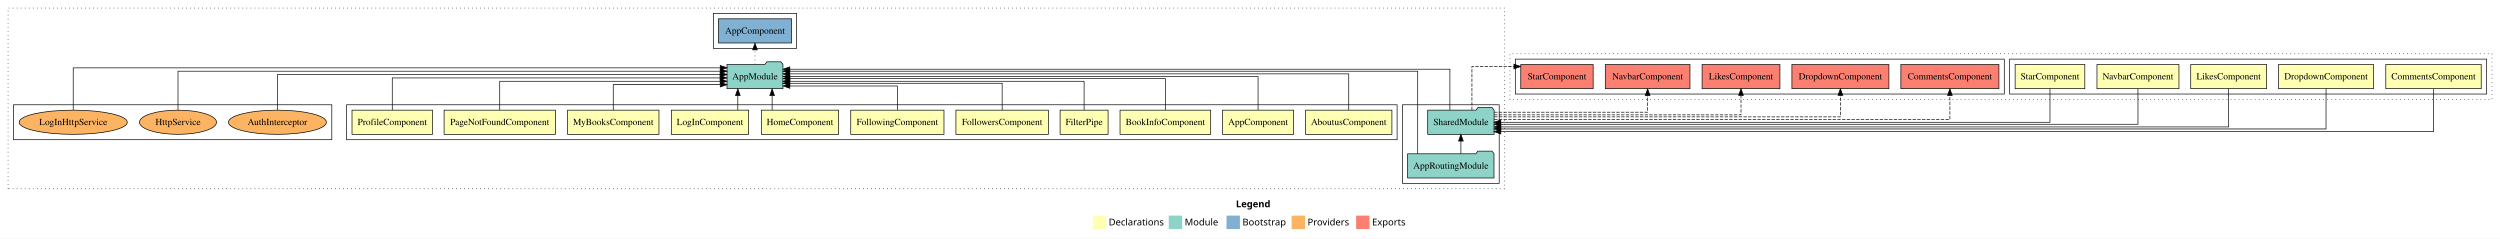
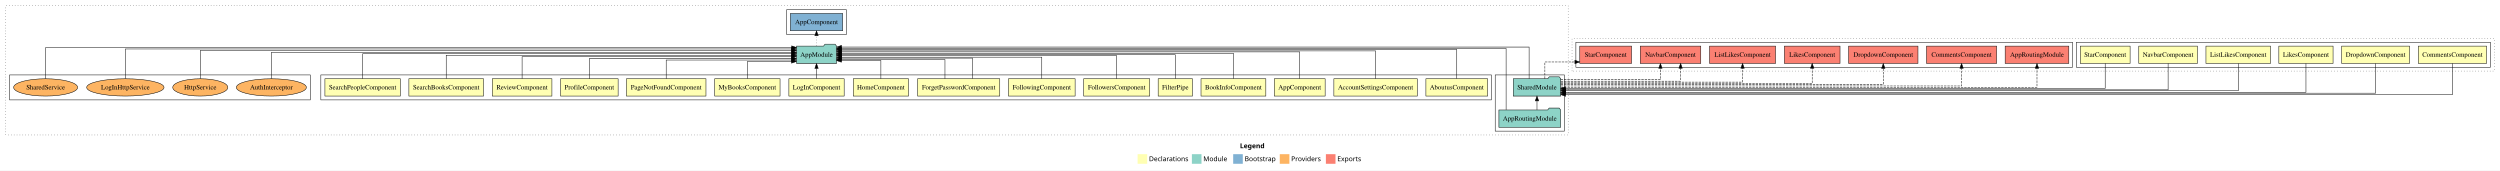
- <svg xmlns="http://www.w3.org/2000/svg" width="3722pt" height="355pt" viewBox="0.00 0.00 3722.00 355.00">
+ <svg xmlns="http://www.w3.org/2000/svg" width="5205pt" height="355pt" viewBox="0.00 0.00 5205.00 355.00">
  <g id="graph0" class="graph" transform="scale(1 1) rotate(0) translate(4 351)">
-     <polygon fill="#ffffff" stroke="transparent" points="-4,4 -4,-351 3718,-351 3718,4 -4,4" />
-     <text text-anchor="start" x="1836.009" y="-42.4" font-family="sans-serif" font-weight="bold" font-size="14.00" fill="#000000">Legend</text>
-     <polygon fill="#ffffb3" stroke="transparent" points="1623,-10 1623,-30 1643,-30 1643,-10 1623,-10" />
-     <text text-anchor="start" x="1646.629" y="-15.4" font-family="sans-serif" font-size="14.00" fill="#000000">  Declarations</text>
-     <polygon fill="#8dd3c7" stroke="transparent" points="1736,-10 1736,-30 1756,-30 1756,-10 1736,-10" />
-     <text text-anchor="start" x="1759.725" y="-15.4" font-family="sans-serif" font-size="14.00" fill="#000000">  Module</text>
-     <polygon fill="#80b1d3" stroke="transparent" points="1822,-10 1822,-30 1842,-30 1842,-10 1822,-10" />
-     <text text-anchor="start" x="1845.781" y="-15.4" font-family="sans-serif" font-size="14.00" fill="#000000">  Bootstrap</text>
-     <polygon fill="#fdb462" stroke="transparent" points="1919,-10 1919,-30 1939,-30 1939,-10 1919,-10" />
-     <text text-anchor="start" x="1942.673" y="-15.4" font-family="sans-serif" font-size="14.00" fill="#000000">  Providers</text>
-     <polygon fill="#fb8072" stroke="transparent" points="2015,-10 2015,-30 2035,-30 2035,-10 2015,-10" />
-     <text text-anchor="start" x="2038.726" y="-15.4" font-family="sans-serif" font-size="14.00" fill="#000000">  Exports</text>
+     <polygon fill="#ffffff" stroke="transparent" points="-4,4 -4,-351 5201,-351 5201,4 -4,4" />
+     <text text-anchor="start" x="2577.509" y="-42.4" font-family="sans-serif" font-weight="bold" font-size="14.00" fill="#000000">Legend</text>
+     <polygon fill="#ffffb3" stroke="transparent" points="2364.5,-10 2364.5,-30 2384.5,-30 2384.5,-10 2364.5,-10" />
+     <text text-anchor="start" x="2388.129" y="-15.4" font-family="sans-serif" font-size="14.00" fill="#000000">  Declarations</text>
+     <polygon fill="#8dd3c7" stroke="transparent" points="2477.5,-10 2477.5,-30 2497.5,-30 2497.5,-10 2477.5,-10" />
+     <text text-anchor="start" x="2501.225" y="-15.4" font-family="sans-serif" font-size="14.00" fill="#000000">  Module</text>
+     <polygon fill="#80b1d3" stroke="transparent" points="2563.5,-10 2563.5,-30 2583.5,-30 2583.5,-10 2563.5,-10" />
+     <text text-anchor="start" x="2587.281" y="-15.4" font-family="sans-serif" font-size="14.00" fill="#000000">  Bootstrap</text>
+     <polygon fill="#fdb462" stroke="transparent" points="2660.5,-10 2660.5,-30 2680.5,-30 2680.5,-10 2660.5,-10" />
+     <text text-anchor="start" x="2684.173" y="-15.4" font-family="sans-serif" font-size="14.00" fill="#000000">  Providers</text>
+     <polygon fill="#fb8072" stroke="transparent" points="2756.5,-10 2756.5,-30 2776.5,-30 2776.5,-10 2756.5,-10" />
+     <text text-anchor="start" x="2780.226" y="-15.4" font-family="sans-serif" font-size="14.00" fill="#000000">  Exports</text>
    <g id="clust1" class="cluster">
-       <polygon fill="none" stroke="#000000" stroke-dasharray="1,5" points="8,-70 8,-339 2236,-339 2236,-70 8,-70" />
+       <polygon fill="none" stroke="#000000" stroke-dasharray="1,5" points="8,-70 8,-339 3261,-339 3261,-70 8,-70" />
    </g>
    <g id="clust2" class="cluster">
-       <polygon fill="none" stroke="#000000" points="512,-143 512,-195 2076,-195 2076,-143 512,-143" />
-     </g>
-     <g id="clust14" class="cluster">
-       <polygon fill="none" stroke="#000000" points="2084,-78 2084,-195 2228,-195 2228,-78 2084,-78" />
-     </g>
-     <g id="clust16" class="cluster">
-       <polygon fill="none" stroke="#000000" points="1058,-279 1058,-331 1182,-331 1182,-279 1058,-279" />
-     </g>
-     <g id="clust17" class="cluster">
-       <polygon fill="none" stroke="#000000" points="16,-143 16,-195 490,-195 490,-143 16,-143" />
-     </g>
-     <g id="clust30" class="cluster">
-       <polygon fill="none" stroke="#000000" stroke-dasharray="1,5" points="2244,-203 2244,-271 3706,-271 3706,-203 2244,-203" />
-     </g>
-     <g id="clust31" class="cluster">
-       <polygon fill="none" stroke="#000000" points="2988,-211 2988,-263 3698,-263 3698,-211 2988,-211" />
-     </g>
-     <g id="clust38" class="cluster">
-       <polygon fill="none" stroke="#000000" points="2252,-211 2252,-263 2980,-263 2980,-211 2252,-211" />
+       <polygon fill="none" stroke="#000000" points="664,-143 664,-195 3101,-195 3101,-143 664,-143" />
+     </g>
+     <g id="clust19" class="cluster">
+       <polygon fill="none" stroke="#000000" points="3109,-78 3109,-195 3253,-195 3253,-78 3109,-78" />
+     </g>
+     <g id="clust21" class="cluster">
+       <polygon fill="none" stroke="#000000" points="1634,-279 1634,-331 1758,-331 1758,-279 1634,-279" />
+     </g>
+     <g id="clust22" class="cluster">
+       <polygon fill="none" stroke="#000000" points="16,-143 16,-195 642,-195 642,-143 16,-143" />
+     </g>
+     <g id="clust35" class="cluster">
+       <polygon fill="none" stroke="#000000" stroke-dasharray="1,5" points="3269,-203 3269,-271 5189,-271 5189,-203 3269,-203" />
+     </g>
+     <g id="clust36" class="cluster">
+       <polygon fill="none" stroke="#000000" points="4319,-211 4319,-263 5181,-263 5181,-211 4319,-211" />
+     </g>
+     <g id="clust44" class="cluster">
+       <polygon fill="none" stroke="#000000" points="3277,-211 3277,-263 4311,-263 4311,-211 3277,-211" />
    </g>
    <g id="node1" class="node">
-       <polygon fill="#ffffb3" stroke="#000000" points="2068.274,-187 1939.726,-187 1939.726,-151 2068.274,-151 2068.274,-187" />
-       <text text-anchor="middle" x="2004" y="-164.8" font-family="Times,serif" font-size="14.00" fill="#000000">AboutusComponent</text>
+       <polygon fill="#ffffb3" stroke="#000000" points="3093.274,-187 2964.726,-187 2964.726,-151 3093.274,-151 3093.274,-187" />
+       <text text-anchor="middle" x="3029" y="-164.8" font-family="Times,serif" font-size="14.00" fill="#000000">AboutusComponent</text>
+     </g>
+     <g id="node17" class="node">
+       <polygon fill="#8dd3c7" stroke="#000000" points="1737.657,-255 1734.657,-259 1713.657,-259 1710.657,-255 1654.343,-255 1654.343,-219 1737.657,-219 1737.657,-255" />
+       <text text-anchor="middle" x="1696" y="-232.8" font-family="Times,serif" font-size="14.00" fill="#000000">AppModule</text>
+     </g>
+     <g id="edge1" class="edge">
+       <path fill="none" stroke="#000000" d="M3029,-187.323C3029,-210.66 3029,-248 3029,-248 3029,-248 1747.725,-248 1747.725,-248" />
+       <polygon fill="#000000" stroke="#000000" points="1747.725,-244.5 1737.725,-248 1747.725,-251.5 1747.725,-244.5" />
+     </g>
+     <g id="node2" class="node">
+       <polygon fill="#ffffb3" stroke="#000000" points="2946.872,-187 2773.128,-187 2773.128,-151 2946.872,-151 2946.872,-187" />
+       <text text-anchor="middle" x="2860" y="-164.8" font-family="Times,serif" font-size="14.00" fill="#000000">AccountSettingsComponent</text>
+     </g>
+     <g id="edge2" class="edge">
+       <path fill="none" stroke="#000000" d="M2860,-187.011C2860,-209.485 2860,-245 2860,-245 2860,-245 1747.771,-245 1747.771,-245" />
+       <polygon fill="#000000" stroke="#000000" points="1747.771,-241.5 1737.771,-245 1747.771,-248.5 1747.771,-241.5" />
+     </g>
+     <g id="node3" class="node">
+       <polygon fill="#ffffb3" stroke="#000000" points="2754.94,-187 2649.06,-187 2649.06,-151 2754.94,-151 2754.94,-187" />
+       <text text-anchor="middle" x="2702" y="-164.8" font-family="Times,serif" font-size="14.00" fill="#000000">AppComponent</text>
+     </g>
+     <g id="edge3" class="edge">
+       <path fill="none" stroke="#000000" d="M2702,-187.292C2702,-209.206 2702,-243 2702,-243 2702,-243 1747.946,-243 1747.946,-243" />
+       <polygon fill="#000000" stroke="#000000" points="1747.946,-239.5 1737.946,-243 1747.946,-246.5 1747.946,-239.5" />
+     </g>
+     <g id="node4" class="node">
+       <polygon fill="#ffffb3" stroke="#000000" points="2631.49,-187 2496.51,-187 2496.51,-151 2631.49,-151 2631.49,-187" />
+       <text text-anchor="middle" x="2564" y="-164.8" font-family="Times,serif" font-size="14.00" fill="#000000">BookInfoComponent</text>
+     </g>
+     <g id="edge4" class="edge">
+       <path fill="none" stroke="#000000" d="M2564,-187.284C2564,-208.321 2564,-240 2564,-240 2564,-240 1747.865,-240 1747.865,-240" />
+       <polygon fill="#000000" stroke="#000000" points="1747.866,-236.5 1737.865,-240 1747.865,-243.5 1747.866,-236.5" />
+     </g>
+     <g id="node5" class="node">
+       <polygon fill="#ffffb3" stroke="#000000" points="2478.718,-187 2407.282,-187 2407.282,-151 2478.718,-151 2478.718,-187" />
+       <text text-anchor="middle" x="2443" y="-164.8" font-family="Times,serif" font-size="14.00" fill="#000000">FilterPipe</text>
+     </g>
+     <g id="edge5" class="edge">
+       <path fill="none" stroke="#000000" d="M2443,-187.223C2443,-207.365 2443,-237 2443,-237 2443,-237 1747.763,-237 1747.763,-237" />
+       <polygon fill="#000000" stroke="#000000" points="1747.763,-233.5 1737.763,-237 1747.763,-240.5 1747.763,-233.5" />
+     </g>
+     <g id="node6" class="node">
+       <polygon fill="#ffffb3" stroke="#000000" points="2389.823,-187 2252.177,-187 2252.177,-151 2389.823,-151 2389.823,-187" />
+       <text text-anchor="middle" x="2321" y="-164.8" font-family="Times,serif" font-size="14.00" fill="#000000">FollowersComponent</text>
+     </g>
+     <g id="edge6" class="edge">
+       <path fill="none" stroke="#000000" d="M2321,-187.035C2321,-206.576 2321,-235 2321,-235 2321,-235 1747.978,-235 1747.978,-235" />
+       <polygon fill="#000000" stroke="#000000" points="1747.978,-231.5 1737.978,-235 1747.978,-238.5 1747.978,-231.5" />
+     </g>
+     <g id="node7" class="node">
+       <polygon fill="#ffffb3" stroke="#000000" points="2234.393,-187 2095.607,-187 2095.607,-151 2234.393,-151 2234.393,-187" />
+       <text text-anchor="middle" x="2165" y="-164.8" font-family="Times,serif" font-size="14.00" fill="#000000">FollowingComponent</text>
+     </g>
+     <g id="edge7" class="edge">
+       <path fill="none" stroke="#000000" d="M2165,-187.222C2165,-205.828 2165,-232 2165,-232 2165,-232 1748.033,-232 1748.033,-232" />
+       <polygon fill="#000000" stroke="#000000" points="1748.033,-228.5 1738.033,-232 1748.033,-235.5 1748.033,-228.5" />
+     </g>
+     <g id="node8" class="node">
+       <polygon fill="#ffffb3" stroke="#000000" points="2077.535,-187 1906.465,-187 1906.465,-151 2077.535,-151 2077.535,-187" />
+       <text text-anchor="middle" x="1992" y="-164.8" font-family="Times,serif" font-size="14.00" fill="#000000">ForgetPasswordComponent</text>
+     </g>
+     <g id="edge8" class="edge">
+       <path fill="none" stroke="#000000" d="M1963.411,-187.034C1963.411,-204.06 1963.411,-227 1963.411,-227 1963.411,-227 1747.783,-227 1747.783,-227" />
+       <polygon fill="#000000" stroke="#000000" points="1747.783,-223.5 1737.783,-227 1747.783,-230.5 1747.783,-223.5" />
+     </g>
+     <g id="edge9" class="edge">
+       <path fill="none" stroke="#000000" d="M2020.589,-187.302C2020.589,-205.27 2020.589,-230 2020.589,-230 2020.589,-230 1747.77,-230 1747.77,-230" />
+       <polygon fill="#000000" stroke="#000000" points="1747.77,-226.5 1737.77,-230 1747.77,-233.5 1747.77,-226.5" />
+     </g>
+     <g id="node9" class="node">
+       <polygon fill="#ffffb3" stroke="#000000" points="1887.545,-187 1772.455,-187 1772.455,-151 1887.545,-151 1887.545,-187" />
+       <text text-anchor="middle" x="1830" y="-164.8" font-family="Times,serif" font-size="14.00" fill="#000000">HomeComponent</text>
+     </g>
+     <g id="edge10" class="edge">
+       <path fill="none" stroke="#000000" d="M1830,-187.027C1830,-203.398 1830,-225 1830,-225 1830,-225 1747.664,-225 1747.664,-225" />
+       <polygon fill="#000000" stroke="#000000" points="1747.664,-221.5 1737.664,-225 1747.664,-228.5 1747.664,-221.5" />
+     </g>
+     <g id="node10" class="node">
+       <polygon fill="#ffffb3" stroke="#000000" points="1753.546,-187 1638.454,-187 1638.454,-151 1753.546,-151 1753.546,-187" />
+       <text text-anchor="middle" x="1696" y="-164.8" font-family="Times,serif" font-size="14.00" fill="#000000">LogInComponent</text>
+     </g>
+     <g id="edge11" class="edge">
+       <path fill="none" stroke="#000000" d="M1696,-187.223C1696,-187.223 1696,-208.727 1696,-208.727" />
+       <polygon fill="#000000" stroke="#000000" points="1692.5,-208.727 1696,-218.727 1699.5,-208.727 1692.5,-208.727" />
+     </g>
+     <g id="node11" class="node">
+       <polygon fill="#ffffb3" stroke="#000000" points="1620.059,-187 1483.941,-187 1483.941,-151 1620.059,-151 1620.059,-187" />
+       <text text-anchor="middle" x="1552" y="-164.8" font-family="Times,serif" font-size="14.00" fill="#000000">MyBooksComponent</text>
+     </g>
+     <g id="edge12" class="edge">
+       <path fill="none" stroke="#000000" d="M1552,-187.282C1552,-202.948 1552,-223 1552,-223 1552,-223 1643.962,-223 1643.962,-223" />
+       <polygon fill="#000000" stroke="#000000" points="1643.962,-226.5 1653.962,-223 1643.962,-219.5 1643.962,-226.5" />
    </g>
    <g id="node12" class="node">
-       <polygon fill="#8dd3c7" stroke="#000000" points="1161.657,-255 1158.657,-259 1137.657,-259 1134.657,-255 1078.343,-255 1078.343,-219 1161.657,-219 1161.657,-255" />
-       <text text-anchor="middle" x="1120" y="-232.8" font-family="Times,serif" font-size="14.00" fill="#000000">AppModule</text>
-     </g>
-     <g id="edge1" class="edge">
-       <path fill="none" stroke="#000000" d="M2004,-187.169C2004,-208.498 2004,-241 2004,-241 2004,-241 1171.746,-241 1171.746,-241" />
-       <polygon fill="#000000" stroke="#000000" points="1171.746,-237.5 1161.746,-241 1171.746,-244.5 1171.746,-237.5" />
-     </g>
-     <g id="node2" class="node">
-       <polygon fill="#ffffb3" stroke="#000000" points="1921.94,-187 1816.06,-187 1816.06,-151 1921.94,-151 1921.94,-187" />
-       <text text-anchor="middle" x="1869" y="-164.8" font-family="Times,serif" font-size="14.00" fill="#000000">AppComponent</text>
-     </g>
-     <g id="edge2" class="edge">
-       <path fill="none" stroke="#000000" d="M1869,-187.223C1869,-207.365 1869,-237 1869,-237 1869,-237 1171.874,-237 1171.874,-237" />
-       <polygon fill="#000000" stroke="#000000" points="1171.874,-233.5 1161.874,-237 1171.874,-240.5 1171.874,-233.5" />
-     </g>
-     <g id="node3" class="node">
-       <polygon fill="#ffffb3" stroke="#000000" points="1798.49,-187 1663.51,-187 1663.51,-151 1798.49,-151 1798.49,-187" />
-       <text text-anchor="middle" x="1731" y="-164.8" font-family="Times,serif" font-size="14.00" fill="#000000">BookInfoComponent</text>
-     </g>
-     <g id="edge3" class="edge">
-       <path fill="none" stroke="#000000" d="M1731,-187.106C1731,-206.339 1731,-234 1731,-234 1731,-234 1171.996,-234 1171.996,-234" />
-       <polygon fill="#000000" stroke="#000000" points="1171.996,-230.5 1161.996,-234 1171.996,-237.5 1171.996,-230.5" />
-     </g>
-     <g id="node4" class="node">
-       <polygon fill="#ffffb3" stroke="#000000" points="1645.718,-187 1574.282,-187 1574.282,-151 1645.718,-151 1645.718,-187" />
-       <text text-anchor="middle" x="1610" y="-164.8" font-family="Times,serif" font-size="14.00" fill="#000000">FilterPipe</text>
-     </g>
-     <g id="edge4" class="edge">
-       <path fill="none" stroke="#000000" d="M1610,-187.302C1610,-205.27 1610,-230 1610,-230 1610,-230 1171.777,-230 1171.777,-230" />
-       <polygon fill="#000000" stroke="#000000" points="1171.777,-226.5 1161.777,-230 1171.777,-233.5 1171.777,-226.5" />
-     </g>
-     <g id="node5" class="node">
-       <polygon fill="#ffffb3" stroke="#000000" points="1556.823,-187 1419.177,-187 1419.177,-151 1556.823,-151 1556.823,-187" />
-       <text text-anchor="middle" x="1488" y="-164.8" font-family="Times,serif" font-size="14.00" fill="#000000">FollowersComponent</text>
-     </g>
-     <g id="edge5" class="edge">
-       <path fill="none" stroke="#000000" d="M1488,-187.034C1488,-204.06 1488,-227 1488,-227 1488,-227 1171.856,-227 1171.856,-227" />
-       <polygon fill="#000000" stroke="#000000" points="1171.856,-223.5 1161.856,-227 1171.856,-230.5 1171.856,-223.5" />
-     </g>
-     <g id="node6" class="node">
-       <polygon fill="#ffffb3" stroke="#000000" points="1401.393,-187 1262.607,-187 1262.607,-151 1401.393,-151 1401.393,-187" />
-       <text text-anchor="middle" x="1332" y="-164.8" font-family="Times,serif" font-size="14.00" fill="#000000">FollowingComponent</text>
-     </g>
-     <g id="edge6" class="edge">
-       <path fill="none" stroke="#000000" d="M1332,-187.282C1332,-202.948 1332,-223 1332,-223 1332,-223 1171.884,-223 1171.884,-223" />
-       <polygon fill="#000000" stroke="#000000" points="1171.884,-219.5 1161.884,-223 1171.884,-226.5 1171.884,-219.5" />
-     </g>
-     <g id="node7" class="node">
-       <polygon fill="#ffffb3" stroke="#000000" points="1244.545,-187 1129.455,-187 1129.455,-151 1244.545,-151 1244.545,-187" />
-       <text text-anchor="middle" x="1187" y="-164.8" font-family="Times,serif" font-size="14.00" fill="#000000">HomeComponent</text>
-     </g>
-     <g id="edge7" class="edge">
-       <path fill="none" stroke="#000000" d="M1145.528,-187.223C1145.528,-187.223 1145.528,-208.727 1145.528,-208.727" />
-       <polygon fill="#000000" stroke="#000000" points="1142.028,-208.727 1145.528,-218.727 1149.028,-208.727 1142.028,-208.727" />
-     </g>
-     <g id="node8" class="node">
-       <polygon fill="#ffffb3" stroke="#000000" points="1110.546,-187 995.453,-187 995.453,-151 1110.546,-151 1110.546,-187" />
-       <text text-anchor="middle" x="1053" y="-164.8" font-family="Times,serif" font-size="14.00" fill="#000000">LogInComponent</text>
-     </g>
-     <g id="edge8" class="edge">
-       <path fill="none" stroke="#000000" d="M1094.472,-187.223C1094.472,-187.223 1094.472,-208.727 1094.472,-208.727" />
-       <polygon fill="#000000" stroke="#000000" points="1090.972,-208.727 1094.472,-218.727 1097.972,-208.727 1090.972,-208.727" />
-     </g>
-     <g id="node9" class="node">
-       <polygon fill="#ffffb3" stroke="#000000" points="977.059,-187 840.941,-187 840.941,-151 977.059,-151 977.059,-187" />
-       <text text-anchor="middle" x="909" y="-164.8" font-family="Times,serif" font-size="14.00" fill="#000000">MyBooksComponent</text>
-     </g>
-     <g id="edge9" class="edge">
-       <path fill="none" stroke="#000000" d="M909,-187.027C909,-203.398 909,-225 909,-225 909,-225 1068.313,-225 1068.313,-225" />
-       <polygon fill="#000000" stroke="#000000" points="1068.313,-228.5 1078.313,-225 1068.313,-221.5 1068.313,-228.5" />
-     </g>
-     <g id="node10" class="node">
-       <polygon fill="#ffffb3" stroke="#000000" points="822.824,-187 657.176,-187 657.176,-151 822.824,-151 822.824,-187" />
-       <text text-anchor="middle" x="740" y="-164.8" font-family="Times,serif" font-size="14.00" fill="#000000">PageNotFoundComponent</text>
-     </g>
-     <g id="edge10" class="edge">
-       <path fill="none" stroke="#000000" d="M740,-187.302C740,-205.27 740,-230 740,-230 740,-230 1068.246,-230 1068.246,-230" />
-       <polygon fill="#000000" stroke="#000000" points="1068.246,-233.5 1078.246,-230 1068.246,-226.5 1068.246,-233.5" />
-     </g>
-     <g id="node11" class="node">
-       <polygon fill="#ffffb3" stroke="#000000" points="639.933,-187 520.067,-187 520.067,-151 639.933,-151 639.933,-187" />
-       <text text-anchor="middle" x="580" y="-164.8" font-family="Times,serif" font-size="14.00" fill="#000000">ProfileComponent</text>
-     </g>
-     <g id="edge11" class="edge">
-       <path fill="none" stroke="#000000" d="M580,-187.035C580,-206.576 580,-235 580,-235 580,-235 1068.076,-235 1068.076,-235" />
-       <polygon fill="#000000" stroke="#000000" points="1068.076,-238.5 1078.076,-235 1068.076,-231.5 1068.076,-238.5" />
+       <polygon fill="#ffffb3" stroke="#000000" points="1465.824,-187 1300.176,-187 1300.176,-151 1465.824,-151 1465.824,-187" />
+       <text text-anchor="middle" x="1383" y="-164.8" font-family="Times,serif" font-size="14.00" fill="#000000">PageNotFoundComponent</text>
+     </g>
+     <g id="edge13" class="edge">
+       <path fill="none" stroke="#000000" d="M1383,-187.035C1383,-203.734 1383,-226 1383,-226 1383,-226 1644.112,-226 1644.112,-226" />
+       <polygon fill="#000000" stroke="#000000" points="1644.112,-229.5 1654.112,-226 1644.112,-222.5 1644.112,-229.5" />
+     </g>
+     <g id="node13" class="node">
+       <polygon fill="#ffffb3" stroke="#000000" points="1282.933,-187 1163.067,-187 1163.067,-151 1282.933,-151 1282.933,-187" />
+       <text text-anchor="middle" x="1223" y="-164.8" font-family="Times,serif" font-size="14.00" fill="#000000">ProfileComponent</text>
+     </g>
+     <g id="edge14" class="edge">
+       <path fill="none" stroke="#000000" d="M1223,-187.002C1223,-204.675 1223,-229 1223,-229 1223,-229 1644.024,-229 1644.024,-229" />
+       <polygon fill="#000000" stroke="#000000" points="1644.024,-232.5 1654.024,-229 1644.024,-225.5 1644.024,-232.5" />
+     </g>
+     <g id="node14" class="node">
+       <polygon fill="#ffffb3" stroke="#000000" points="1145.095,-187 1020.905,-187 1020.905,-151 1145.095,-151 1145.095,-187" />
+       <text text-anchor="middle" x="1083" y="-164.8" font-family="Times,serif" font-size="14.00" fill="#000000">ReviewComponent</text>
+     </g>
+     <g id="edge15" class="edge">
+       <path fill="none" stroke="#000000" d="M1083,-187.169C1083,-206.09 1083,-233 1083,-233 1083,-233 1643.866,-233 1643.866,-233" />
+       <polygon fill="#000000" stroke="#000000" points="1643.866,-236.5 1653.866,-233 1643.866,-229.5 1643.866,-236.5" />
    </g>
    <g id="node15" class="node">
-       <polygon fill="#80b1d3" stroke="#000000" points="1174.439,-323 1065.561,-323 1065.561,-287 1174.439,-287 1174.439,-323" />
-       <text text-anchor="middle" x="1120" y="-300.8" font-family="Times,serif" font-size="14.00" fill="#000000">AppComponent </text>
-     </g>
-     <g id="edge14" class="edge">
-       <path fill="none" stroke="#000000" stroke-dasharray="1,5" d="M1120,-255.223C1120,-255.223 1120,-276.727 1120,-276.727" />
-       <polygon fill="#000000" stroke="#000000" points="1116.5,-276.727 1120,-286.727 1123.5,-276.727 1116.5,-276.727" />
-     </g>
-     <g id="node13" class="node">
-       <polygon fill="#8dd3c7" stroke="#000000" points="2220.274,-122 2217.274,-126 2196.274,-126 2193.274,-122 2091.726,-122 2091.726,-86 2220.274,-86 2220.274,-122" />
-       <text text-anchor="middle" x="2156" y="-99.8" font-family="Times,serif" font-size="14.00" fill="#000000">AppRoutingModule</text>
-     </g>
-     <g id="edge12" class="edge">
-       <path fill="none" stroke="#000000" d="M2106.701,-122.145C2106.701,-160.226 2106.701,-245 2106.701,-245 2106.701,-245 1171.767,-245 1171.767,-245" />
-       <polygon fill="#000000" stroke="#000000" points="1171.767,-241.5 1161.767,-245 1171.767,-248.5 1171.767,-241.5" />
-     </g>
-     <g id="node14" class="node">
-       <polygon fill="#8dd3c7" stroke="#000000" points="2220.423,-187 2217.423,-191 2196.423,-191 2193.423,-187 2121.577,-187 2121.577,-151 2220.423,-151 2220.423,-187" />
-       <text text-anchor="middle" x="2171" y="-164.8" font-family="Times,serif" font-size="14.00" fill="#000000">SharedModule</text>
+       <polygon fill="#ffffb3" stroke="#000000" points="1002.701,-187 847.299,-187 847.299,-151 1002.701,-151 1002.701,-187" />
+       <text text-anchor="middle" x="925" y="-164.8" font-family="Times,serif" font-size="14.00" fill="#000000">SearchBooksComponent</text>
+     </g>
+     <g id="edge16" class="edge">
+       <path fill="none" stroke="#000000" d="M925,-187.308C925,-207.145 925,-236 925,-236 925,-236 1644.274,-236 1644.274,-236" />
+       <polygon fill="#000000" stroke="#000000" points="1644.274,-239.5 1654.274,-236 1644.274,-232.5 1644.274,-239.5" />
+     </g>
+     <g id="node16" class="node">
+       <polygon fill="#ffffb3" stroke="#000000" points="829.523,-187 672.477,-187 672.477,-151 829.523,-151 829.523,-187" />
+       <text text-anchor="middle" x="751" y="-164.8" font-family="Times,serif" font-size="14.00" fill="#000000">SearchPeopleComponent</text>
+     </g>
+     <g id="edge17" class="edge">
+       <path fill="none" stroke="#000000" d="M751,-187.027C751,-207.767 751,-239 751,-239 751,-239 1644.175,-239 1644.175,-239" />
+       <polygon fill="#000000" stroke="#000000" points="1644.175,-242.5 1654.175,-239 1644.175,-235.5 1644.175,-242.5" />
+     </g>
+     <g id="node20" class="node">
+       <polygon fill="#80b1d3" stroke="#000000" points="1750.439,-323 1641.561,-323 1641.561,-287 1750.439,-287 1750.439,-323" />
+       <text text-anchor="middle" x="1696" y="-300.8" font-family="Times,serif" font-size="14.00" fill="#000000">AppComponent </text>
+     </g>
+     <g id="edge20" class="edge">
+       <path fill="none" stroke="#000000" stroke-dasharray="1,5" d="M1696,-255.223C1696,-255.223 1696,-276.727 1696,-276.727" />
+       <polygon fill="#000000" stroke="#000000" points="1692.5,-276.727 1696,-286.727 1699.5,-276.727 1692.5,-276.727" />
+     </g>
+     <g id="node18" class="node">
+       <polygon fill="#8dd3c7" stroke="#000000" points="3245.274,-122 3242.274,-126 3221.274,-126 3218.274,-122 3116.726,-122 3116.726,-86 3245.274,-86 3245.274,-122" />
+       <text text-anchor="middle" x="3181" y="-99.8" font-family="Times,serif" font-size="14.00" fill="#000000">AppRoutingModule</text>
+     </g>
+     <g id="edge18" class="edge">
+       <path fill="none" stroke="#000000" d="M3131.701,-122.196C3131.701,-161.334 3131.701,-250 3131.701,-250 3131.701,-250 1747.804,-250 1747.804,-250" />
+       <polygon fill="#000000" stroke="#000000" points="1747.804,-246.5 1737.804,-250 1747.804,-253.5 1747.804,-246.5" />
+     </g>
+     <g id="node19" class="node">
+       <polygon fill="#8dd3c7" stroke="#000000" points="3245.423,-187 3242.423,-191 3221.423,-191 3218.423,-187 3146.577,-187 3146.577,-151 3245.423,-151 3245.423,-187" />
+       <text text-anchor="middle" x="3196" y="-164.8" font-family="Times,serif" font-size="14.00" fill="#000000">SharedModule</text>
+     </g>
+     <g id="edge31" class="edge">
+       <path fill="none" stroke="#000000" d="M3196,-122.106C3196,-122.106 3196,-140.991 3196,-140.991" />
+       <polygon fill="#000000" stroke="#000000" points="3192.5,-140.991 3196,-150.991 3199.5,-140.991 3192.5,-140.991" />
+     </g>
+     <g id="edge19" class="edge">
+       <path fill="none" stroke="#000000" d="M3179.596,-187.227C3179.596,-211.932 3179.596,-253 3179.596,-253 3179.596,-253 1748.011,-253 1748.011,-253" />
+       <polygon fill="#000000" stroke="#000000" points="1748.011,-249.5 1738.011,-253 1748.011,-256.5 1748.011,-249.5" />
+     </g>
+     <g id="node31" class="node">
+       <polygon fill="#fb8072" stroke="#000000" points="4303.275,-255 4170.725,-255 4170.725,-219 4303.275,-219 4303.275,-255" />
+       <text text-anchor="middle" x="4237" y="-232.8" font-family="Times,serif" font-size="14.00" fill="#000000">AppRoutingModule </text>
+     </g>
+     <g id="edge32" class="edge">
+       <path fill="none" stroke="#000000" stroke-dasharray="5,2" d="M3245.509,-169C3452.389,-169 4237,-169 4237,-169 4237,-169 4237,-208.777 4237,-208.777" />
+       <polygon fill="#000000" stroke="#000000" points="4233.5,-208.777 4237,-218.777 4240.5,-208.777 4233.5,-208.777" />
+     </g>
+     <g id="node32" class="node">
+       <polygon fill="#fb8072" stroke="#000000" points="4153.001,-255 4006.999,-255 4006.999,-219 4153.001,-219 4153.001,-255" />
+       <text text-anchor="middle" x="4080" y="-232.8" font-family="Times,serif" font-size="14.00" fill="#000000">CommentsComponent </text>
+     </g>
+     <g id="edge33" class="edge">
+       <path fill="none" stroke="#000000" stroke-dasharray="5,2" d="M3245.422,-172C3431.587,-172 4080,-172 4080,-172 4080,-172 4080,-208.894 4080,-208.894" />
+       <polygon fill="#000000" stroke="#000000" points="4076.5,-208.894 4080,-218.894 4083.5,-208.894 4076.5,-208.894" />
+     </g>
+     <g id="node33" class="node">
+       <polygon fill="#fb8072" stroke="#000000" points="3989.206,-255 3844.794,-255 3844.794,-219 3989.206,-219 3989.206,-255" />
+       <text text-anchor="middle" x="3917" y="-232.8" font-family="Times,serif" font-size="14.00" fill="#000000">DropdownComponent </text>
+     </g>
+     <g id="edge34" class="edge">
+       <path fill="none" stroke="#000000" stroke-dasharray="5,2" d="M3245.273,-175C3407.86,-175 3917,-175 3917,-175 3917,-175 3917,-208.733 3917,-208.733" />
+       <polygon fill="#000000" stroke="#000000" points="3913.5,-208.733 3917,-218.733 3920.5,-208.733 3913.5,-208.733" />
+     </g>
+     <g id="node34" class="node">
+       <polygon fill="#fb8072" stroke="#000000" points="3826.935,-255 3711.065,-255 3711.065,-219 3826.935,-219 3826.935,-255" />
+       <text text-anchor="middle" x="3769" y="-232.8" font-family="Times,serif" font-size="14.00" fill="#000000">LikesComponent </text>
+     </g>
+     <g id="edge35" class="edge">
+       <path fill="none" stroke="#000000" stroke-dasharray="5,2" d="M3245.35,-177C3384.339,-177 3769,-177 3769,-177 3769,-177 3769,-208.998 3769,-208.998" />
+       <polygon fill="#000000" stroke="#000000" points="3765.5,-208.998 3769,-218.998 3772.5,-208.998 3765.5,-208.998" />
+     </g>
+     <g id="node35" class="node">
+       <polygon fill="#fb8072" stroke="#000000" points="3692.713,-255 3555.287,-255 3555.287,-219 3692.713,-219 3692.713,-255" />
+       <text text-anchor="middle" x="3624" y="-232.8" font-family="Times,serif" font-size="14.00" fill="#000000">ListLikesComponent </text>
+     </g>
+     <g id="edge36" class="edge">
+       <path fill="none" stroke="#000000" stroke-dasharray="5,2" d="M3245.515,-180C3358.178,-180 3624,-180 3624,-180 3624,-180 3624,-208.965 3624,-208.965" />
+       <polygon fill="#000000" stroke="#000000" points="3620.5,-208.965 3624,-218.965 3627.5,-208.965 3620.5,-208.965" />
+     </g>
+     <g id="node36" class="node">
+       <polygon fill="#fb8072" stroke="#000000" points="3537.029,-255 3410.971,-255 3410.971,-219 3537.029,-219 3537.029,-255" />
+       <text text-anchor="middle" x="3474" y="-232.8" font-family="Times,serif" font-size="14.00" fill="#000000">NavbarComponent </text>
+     </g>
+     <g id="edge37" class="edge">
+       <path fill="none" stroke="#000000" stroke-dasharray="5,2" d="M3245.247,-185C3319.87,-185 3452.995,-185 3452.995,-185 3452.995,-185 3452.995,-208.813 3452.995,-208.813" />
+       <polygon fill="#000000" stroke="#000000" points="3449.495,-208.813 3452.995,-218.813 3456.495,-208.813 3449.495,-208.813" />
+     </g>
+     <g id="edge38" class="edge">
+       <path fill="none" stroke="#000000" stroke-dasharray="5,2" d="M3245.375,-182C3330.3,-182 3495.005,-182 3495.005,-182 3495.005,-182 3495.005,-208.991 3495.005,-208.991" />
+       <polygon fill="#000000" stroke="#000000" points="3491.505,-208.991 3495.005,-218.991 3498.505,-208.991 3491.505,-208.991" />
+     </g>
+     <g id="node37" class="node">
+       <polygon fill="#fb8072" stroke="#000000" points="3392.881,-255 3285.119,-255 3285.119,-219 3392.881,-219 3392.881,-255" />
+       <text text-anchor="middle" x="3339" y="-232.8" font-family="Times,serif" font-size="14.00" fill="#000000">StarComponent </text>
+     </g>
+     <g id="edge39" class="edge">
+       <path fill="none" stroke="#000000" stroke-dasharray="5,2" d="M3212.404,-187.24C3212.404,-202.571 3212.404,-222 3212.404,-222 3212.404,-222 3274.945,-222 3274.945,-222" />
+       <polygon fill="#000000" stroke="#000000" points="3274.945,-225.5 3284.945,-222 3274.945,-218.5 3274.945,-225.5" />
+     </g>
+     <g id="node21" class="node">
+       <ellipse fill="#fdb462" stroke="#000000" cx="561" cy="-169" rx="72.912" ry="18" />
+       <text text-anchor="middle" x="561" y="-164.8" font-family="Times,serif" font-size="14.00" fill="#000000">AuthInterceptor</text>
+     </g>
+     <g id="edge21" class="edge">
+       <path fill="none" stroke="#000000" d="M561,-187.045C561,-208.662 561,-242 561,-242 561,-242 1644.259,-242 1644.259,-242" />
+       <polygon fill="#000000" stroke="#000000" points="1644.259,-245.5 1654.259,-242 1644.259,-238.5 1644.259,-245.5" />
+     </g>
+     <g id="node22" class="node">
+       <ellipse fill="#fdb462" stroke="#000000" cx="413" cy="-169" rx="57.319" ry="18" />
+       <text text-anchor="middle" x="413" y="-164.8" font-family="Times,serif" font-size="14.00" fill="#000000">HttpService</text>
+     </g>
+     <g id="edge22" class="edge">
+       <path fill="none" stroke="#000000" d="M413,-187.248C413,-210.018 413,-246 413,-246 413,-246 1644.042,-246 1644.042,-246" />
+       <polygon fill="#000000" stroke="#000000" points="1644.042,-249.5 1654.042,-246 1644.042,-242.5 1644.042,-249.5" />
+     </g>
+     <g id="node23" class="node">
+       <ellipse fill="#fdb462" stroke="#000000" cx="257" cy="-169" rx="80.518" ry="18" />
+       <text text-anchor="middle" x="257" y="-164.8" font-family="Times,serif" font-size="14.00" fill="#000000">LogInHttpService</text>
    </g>
    <g id="edge23" class="edge">
-       <path fill="none" stroke="#000000" d="M2171,-122.106C2171,-122.106 2171,-140.991 2171,-140.991" />
-       <polygon fill="#000000" stroke="#000000" points="2167.5,-140.991 2171,-150.991 2174.5,-140.991 2167.5,-140.991" />
-     </g>
-     <g id="edge13" class="edge">
-       <path fill="none" stroke="#000000" d="M2154.596,-187.323C2154.596,-210.66 2154.596,-248 2154.596,-248 2154.596,-248 1171.839,-248 1171.839,-248" />
-       <polygon fill="#000000" stroke="#000000" points="1171.839,-244.5 1161.839,-248 1171.839,-251.5 1171.839,-244.5" />
+       <path fill="none" stroke="#000000" d="M257,-187.153C257,-210.757 257,-249 257,-249 257,-249 1644.1,-249 1644.1,-249" />
+       <polygon fill="#000000" stroke="#000000" points="1644.1,-252.5 1654.1,-249 1644.1,-245.5 1644.1,-252.5" />
    </g>
    <g id="node24" class="node">
-       <polygon fill="#fb8072" stroke="#000000" points="2972.001,-255 2825.999,-255 2825.999,-219 2972.001,-219 2972.001,-255" />
-       <text text-anchor="middle" x="2899" y="-232.8" font-family="Times,serif" font-size="14.00" fill="#000000">CommentsComponent </text>
+       <ellipse fill="#fdb462" stroke="#000000" cx="91" cy="-169" rx="66.611" ry="18" />
+       <text text-anchor="middle" x="91" y="-164.8" font-family="Times,serif" font-size="14.00" fill="#000000">SharedService</text>
    </g>
    <g id="edge24" class="edge">
-       <path fill="none" stroke="#000000" stroke-dasharray="5,2" d="M2220.466,-173C2384.319,-173 2899,-173 2899,-173 2899,-173 2899,-208.831 2899,-208.831" />
-       <polygon fill="#000000" stroke="#000000" points="2895.5,-208.831 2899,-218.831 2902.5,-208.831 2895.5,-208.831" />
+       <path fill="none" stroke="#000000" d="M91,-187.01C91,-211.421 91,-252 91,-252 91,-252 1644.305,-252 1644.305,-252" />
+       <polygon fill="#000000" stroke="#000000" points="1644.305,-255.5 1654.305,-252 1644.305,-248.5 1644.305,-255.5" />
    </g>
    <g id="node25" class="node">
-       <polygon fill="#fb8072" stroke="#000000" points="2808.206,-255 2663.794,-255 2663.794,-219 2808.206,-219 2808.206,-255" />
-       <text text-anchor="middle" x="2736" y="-232.8" font-family="Times,serif" font-size="14.00" fill="#000000">DropdownComponent </text>
+       <polygon fill="#ffffb3" stroke="#000000" points="5173,-255 5031,-255 5031,-219 5173,-219 5173,-255" />
+       <text text-anchor="middle" x="5102" y="-232.8" font-family="Times,serif" font-size="14.00" fill="#000000">CommentsComponent</text>
    </g>
    <g id="edge25" class="edge">
-       <path fill="none" stroke="#000000" stroke-dasharray="5,2" d="M2220.645,-177C2358.515,-177 2736,-177 2736,-177 2736,-177 2736,-208.998 2736,-208.998" />
-       <polygon fill="#000000" stroke="#000000" points="2732.5,-208.998 2736,-218.998 2739.5,-208.998 2732.5,-208.998" />
+       <path fill="none" stroke="#000000" d="M5102,-218.99C5102,-194.579 5102,-154 5102,-154 5102,-154 3255.515,-154 3255.515,-154" />
+       <polygon fill="#000000" stroke="#000000" points="3255.515,-150.5 3245.515,-154 3255.515,-157.5 3255.515,-150.5" />
    </g>
    <g id="node26" class="node">
-       <polygon fill="#fb8072" stroke="#000000" points="2645.935,-255 2530.065,-255 2530.065,-219 2645.935,-219 2645.935,-255" />
-       <text text-anchor="middle" x="2588" y="-232.8" font-family="Times,serif" font-size="14.00" fill="#000000">LikesComponent </text>
+       <polygon fill="#ffffb3" stroke="#000000" points="5012.706,-255 4871.294,-255 4871.294,-219 5012.706,-219 5012.706,-255" />
+       <text text-anchor="middle" x="4942" y="-232.8" font-family="Times,serif" font-size="14.00" fill="#000000">DropdownComponent</text>
    </g>
    <g id="edge26" class="edge">
-       <path fill="none" stroke="#000000" stroke-dasharray="5,2" d="M2220.473,-180C2330.932,-180 2588,-180 2588,-180 2588,-180 2588,-208.965 2588,-208.965" />
-       <polygon fill="#000000" stroke="#000000" points="2584.5,-208.965 2588,-218.965 2591.5,-208.965 2584.5,-208.965" />
+       <path fill="none" stroke="#000000" d="M4942,-218.847C4942,-195.243 4942,-157 4942,-157 4942,-157 3255.442,-157 3255.442,-157" />
+       <polygon fill="#000000" stroke="#000000" points="3255.442,-153.5 3245.442,-157 3255.442,-160.5 3255.442,-153.5" />
    </g>
    <g id="node27" class="node">
-       <polygon fill="#fb8072" stroke="#000000" points="2512.029,-255 2385.971,-255 2385.971,-219 2512.029,-219 2512.029,-255" />
-       <text text-anchor="middle" x="2449" y="-232.8" font-family="Times,serif" font-size="14.00" fill="#000000">NavbarComponent </text>
+       <polygon fill="#ffffb3" stroke="#000000" points="4853.436,-255 4740.564,-255 4740.564,-219 4853.436,-219 4853.436,-255" />
+       <text text-anchor="middle" x="4797" y="-232.8" font-family="Times,serif" font-size="14.00" fill="#000000">LikesComponent</text>
    </g>
    <g id="edge27" class="edge">
-       <path fill="none" stroke="#000000" stroke-dasharray="5,2" d="M2220.381,-184C2300.267,-184 2449,-184 2449,-184 2449,-184 2449,-208.76 2449,-208.76" />
-       <polygon fill="#000000" stroke="#000000" points="2445.5,-208.76 2449,-218.76 2452.5,-208.76 2445.5,-208.76" />
+       <path fill="none" stroke="#000000" d="M4797,-218.909C4797,-195.867 4797,-159 4797,-159 4797,-159 3255.229,-159 3255.229,-159" />
+       <polygon fill="#000000" stroke="#000000" points="3255.229,-155.5 3245.229,-159 3255.229,-162.5 3255.229,-155.5" />
    </g>
    <g id="node28" class="node">
-       <polygon fill="#fb8072" stroke="#000000" points="2367.881,-255 2260.119,-255 2260.119,-219 2367.881,-219 2367.881,-255" />
-       <text text-anchor="middle" x="2314" y="-232.8" font-family="Times,serif" font-size="14.00" fill="#000000">StarComponent </text>
+       <polygon fill="#ffffb3" stroke="#000000" points="4723.213,-255 4588.787,-255 4588.787,-219 4723.213,-219 4723.213,-255" />
+       <text text-anchor="middle" x="4656" y="-232.8" font-family="Times,serif" font-size="14.00" fill="#000000">ListLikesComponent</text>
    </g>
    <g id="edge28" class="edge">
-       <path fill="none" stroke="#000000" stroke-dasharray="5,2" d="M2187.404,-187.01C2187.404,-211.421 2187.404,-252 2187.404,-252 2187.404,-252 2249.945,-252 2249.945,-252" />
-       <polygon fill="#000000" stroke="#000000" points="2249.945,-255.5 2259.945,-252 2249.945,-248.5 2249.945,-255.5" />
-     </g>
-     <g id="node16" class="node">
-       <ellipse fill="#fdb462" stroke="#000000" cx="409" cy="-169" rx="72.912" ry="18" />
-       <text text-anchor="middle" x="409" y="-164.8" font-family="Times,serif" font-size="14.00" fill="#000000">AuthInterceptor</text>
-     </g>
-     <g id="edge15" class="edge">
-       <path fill="none" stroke="#000000" d="M409,-187.284C409,-208.321 409,-240 409,-240 409,-240 1068.178,-240 1068.178,-240" />
-       <polygon fill="#000000" stroke="#000000" points="1068.178,-243.5 1078.178,-240 1068.178,-236.5 1068.178,-243.5" />
-     </g>
-     <g id="node17" class="node">
-       <ellipse fill="#fdb462" stroke="#000000" cx="261" cy="-169" rx="57.319" ry="18" />
-       <text text-anchor="middle" x="261" y="-164.8" font-family="Times,serif" font-size="14.00" fill="#000000">HttpService</text>
-     </g>
-     <g id="edge16" class="edge">
-       <path fill="none" stroke="#000000" d="M261,-187.011C261,-209.485 261,-245 261,-245 261,-245 1068.278,-245 1068.278,-245" />
-       <polygon fill="#000000" stroke="#000000" points="1068.278,-248.5 1078.278,-245 1068.278,-241.5 1068.278,-248.5" />
-     </g>
-     <g id="node18" class="node">
-       <ellipse fill="#fdb462" stroke="#000000" cx="105" cy="-169" rx="80.518" ry="18" />
-       <text text-anchor="middle" x="105" y="-164.8" font-family="Times,serif" font-size="14.00" fill="#000000">LogInHttpService</text>
-     </g>
-     <g id="edge17" class="edge">
-       <path fill="none" stroke="#000000" d="M105,-187.38C105,-211.279 105,-250 105,-250 105,-250 1068.319,-250 1068.319,-250" />
-       <polygon fill="#000000" stroke="#000000" points="1068.319,-253.5 1078.319,-250 1068.319,-246.5 1068.319,-253.5" />
-     </g>
-     <g id="node19" class="node">
-       <polygon fill="#ffffb3" stroke="#000000" points="3690,-255 3548,-255 3548,-219 3690,-219 3690,-255" />
-       <text text-anchor="middle" x="3619" y="-232.8" font-family="Times,serif" font-size="14.00" fill="#000000">CommentsComponent</text>
-     </g>
-     <g id="edge18" class="edge">
-       <path fill="none" stroke="#000000" d="M3619,-218.802C3619,-194.644 3619,-155 3619,-155 3619,-155 2230.425,-155 2230.425,-155" />
-       <polygon fill="#000000" stroke="#000000" points="2230.425,-151.5 2220.425,-155 2230.425,-158.5 2230.425,-151.5" />
-     </g>
-     <g id="node20" class="node">
-       <polygon fill="#ffffb3" stroke="#000000" points="3529.706,-255 3388.294,-255 3388.294,-219 3529.706,-219 3529.706,-255" />
-       <text text-anchor="middle" x="3459" y="-232.8" font-family="Times,serif" font-size="14.00" fill="#000000">DropdownComponent</text>
-     </g>
-     <g id="edge19" class="edge">
-       <path fill="none" stroke="#000000" d="M3459,-218.909C3459,-195.867 3459,-159 3459,-159 3459,-159 2230.309,-159 2230.309,-159" />
-       <polygon fill="#000000" stroke="#000000" points="2230.309,-155.5 2220.309,-159 2230.309,-162.5 2230.309,-155.5" />
-     </g>
-     <g id="node21" class="node">
-       <polygon fill="#ffffb3" stroke="#000000" points="3370.436,-255 3257.564,-255 3257.564,-219 3370.436,-219 3370.436,-255" />
-       <text text-anchor="middle" x="3314" y="-232.8" font-family="Times,serif" font-size="14.00" fill="#000000">LikesComponent</text>
-     </g>
-     <g id="edge20" class="edge">
-       <path fill="none" stroke="#000000" d="M3314,-218.845C3314,-196.648 3314,-162 3314,-162 3314,-162 2230.48,-162 2230.48,-162" />
-       <polygon fill="#000000" stroke="#000000" points="2230.48,-158.5 2220.48,-162 2230.48,-165.5 2230.48,-158.5" />
-     </g>
-     <g id="node22" class="node">
-       <polygon fill="#ffffb3" stroke="#000000" points="3240.03,-255 3117.97,-255 3117.97,-219 3240.03,-219 3240.03,-255" />
-       <text text-anchor="middle" x="3179" y="-232.8" font-family="Times,serif" font-size="14.00" fill="#000000">NavbarComponent</text>
-     </g>
-     <g id="edge21" class="edge">
-       <path fill="none" stroke="#000000" d="M3179,-218.716C3179,-197.679 3179,-166 3179,-166 3179,-166 2230.3,-166 2230.3,-166" />
-       <polygon fill="#000000" stroke="#000000" points="2230.3,-162.5 2220.3,-166 2230.3,-169.5 2230.3,-162.5" />
-     </g>
-     <g id="node23" class="node">
-       <polygon fill="#ffffb3" stroke="#000000" points="3099.881,-255 2996.119,-255 2996.119,-219 3099.881,-219 3099.881,-255" />
-       <text text-anchor="middle" x="3048" y="-232.8" font-family="Times,serif" font-size="14.00" fill="#000000">StarComponent</text>
-     </g>
-     <g id="edge22" class="edge">
-       <path fill="none" stroke="#000000" d="M3048,-218.777C3048,-198.635 3048,-169 3048,-169 3048,-169 2230.347,-169 2230.347,-169" />
-       <polygon fill="#000000" stroke="#000000" points="2230.347,-165.5 2220.347,-169 2230.347,-172.5 2230.347,-165.5" />
+       <path fill="none" stroke="#000000" d="M4656,-218.845C4656,-196.648 4656,-162 4656,-162 4656,-162 3255.413,-162 3255.413,-162" />
+       <polygon fill="#000000" stroke="#000000" points="3255.413,-158.5 3245.413,-162 3255.413,-165.5 3255.413,-158.5" />
+     </g>
+     <g id="node29" class="node">
+       <polygon fill="#ffffb3" stroke="#000000" points="4571.03,-255 4448.97,-255 4448.97,-219 4571.03,-219 4571.03,-255" />
+       <text text-anchor="middle" x="4510" y="-232.8" font-family="Times,serif" font-size="14.00" fill="#000000">NavbarComponent</text>
+     </g>
+     <g id="edge29" class="edge">
+       <path fill="none" stroke="#000000" d="M4510,-218.955C4510,-197.338 4510,-164 4510,-164 4510,-164 3255.508,-164 3255.508,-164" />
+       <polygon fill="#000000" stroke="#000000" points="3255.508,-160.5 3245.508,-164 3255.508,-167.5 3255.508,-160.5" />
+     </g>
+     <g id="node30" class="node">
+       <polygon fill="#ffffb3" stroke="#000000" points="4430.881,-255 4327.119,-255 4327.119,-219 4430.881,-219 4430.881,-255" />
+       <text text-anchor="middle" x="4379" y="-232.8" font-family="Times,serif" font-size="14.00" fill="#000000">StarComponent</text>
+     </g>
+     <g id="edge30" class="edge">
+       <path fill="none" stroke="#000000" d="M4379,-218.973C4379,-198.233 4379,-167 4379,-167 4379,-167 3255.326,-167 3255.326,-167" />
+       <polygon fill="#000000" stroke="#000000" points="3255.326,-163.5 3245.326,-167 3255.326,-170.5 3255.326,-163.5" />
    </g>
  </g>
</svg>
